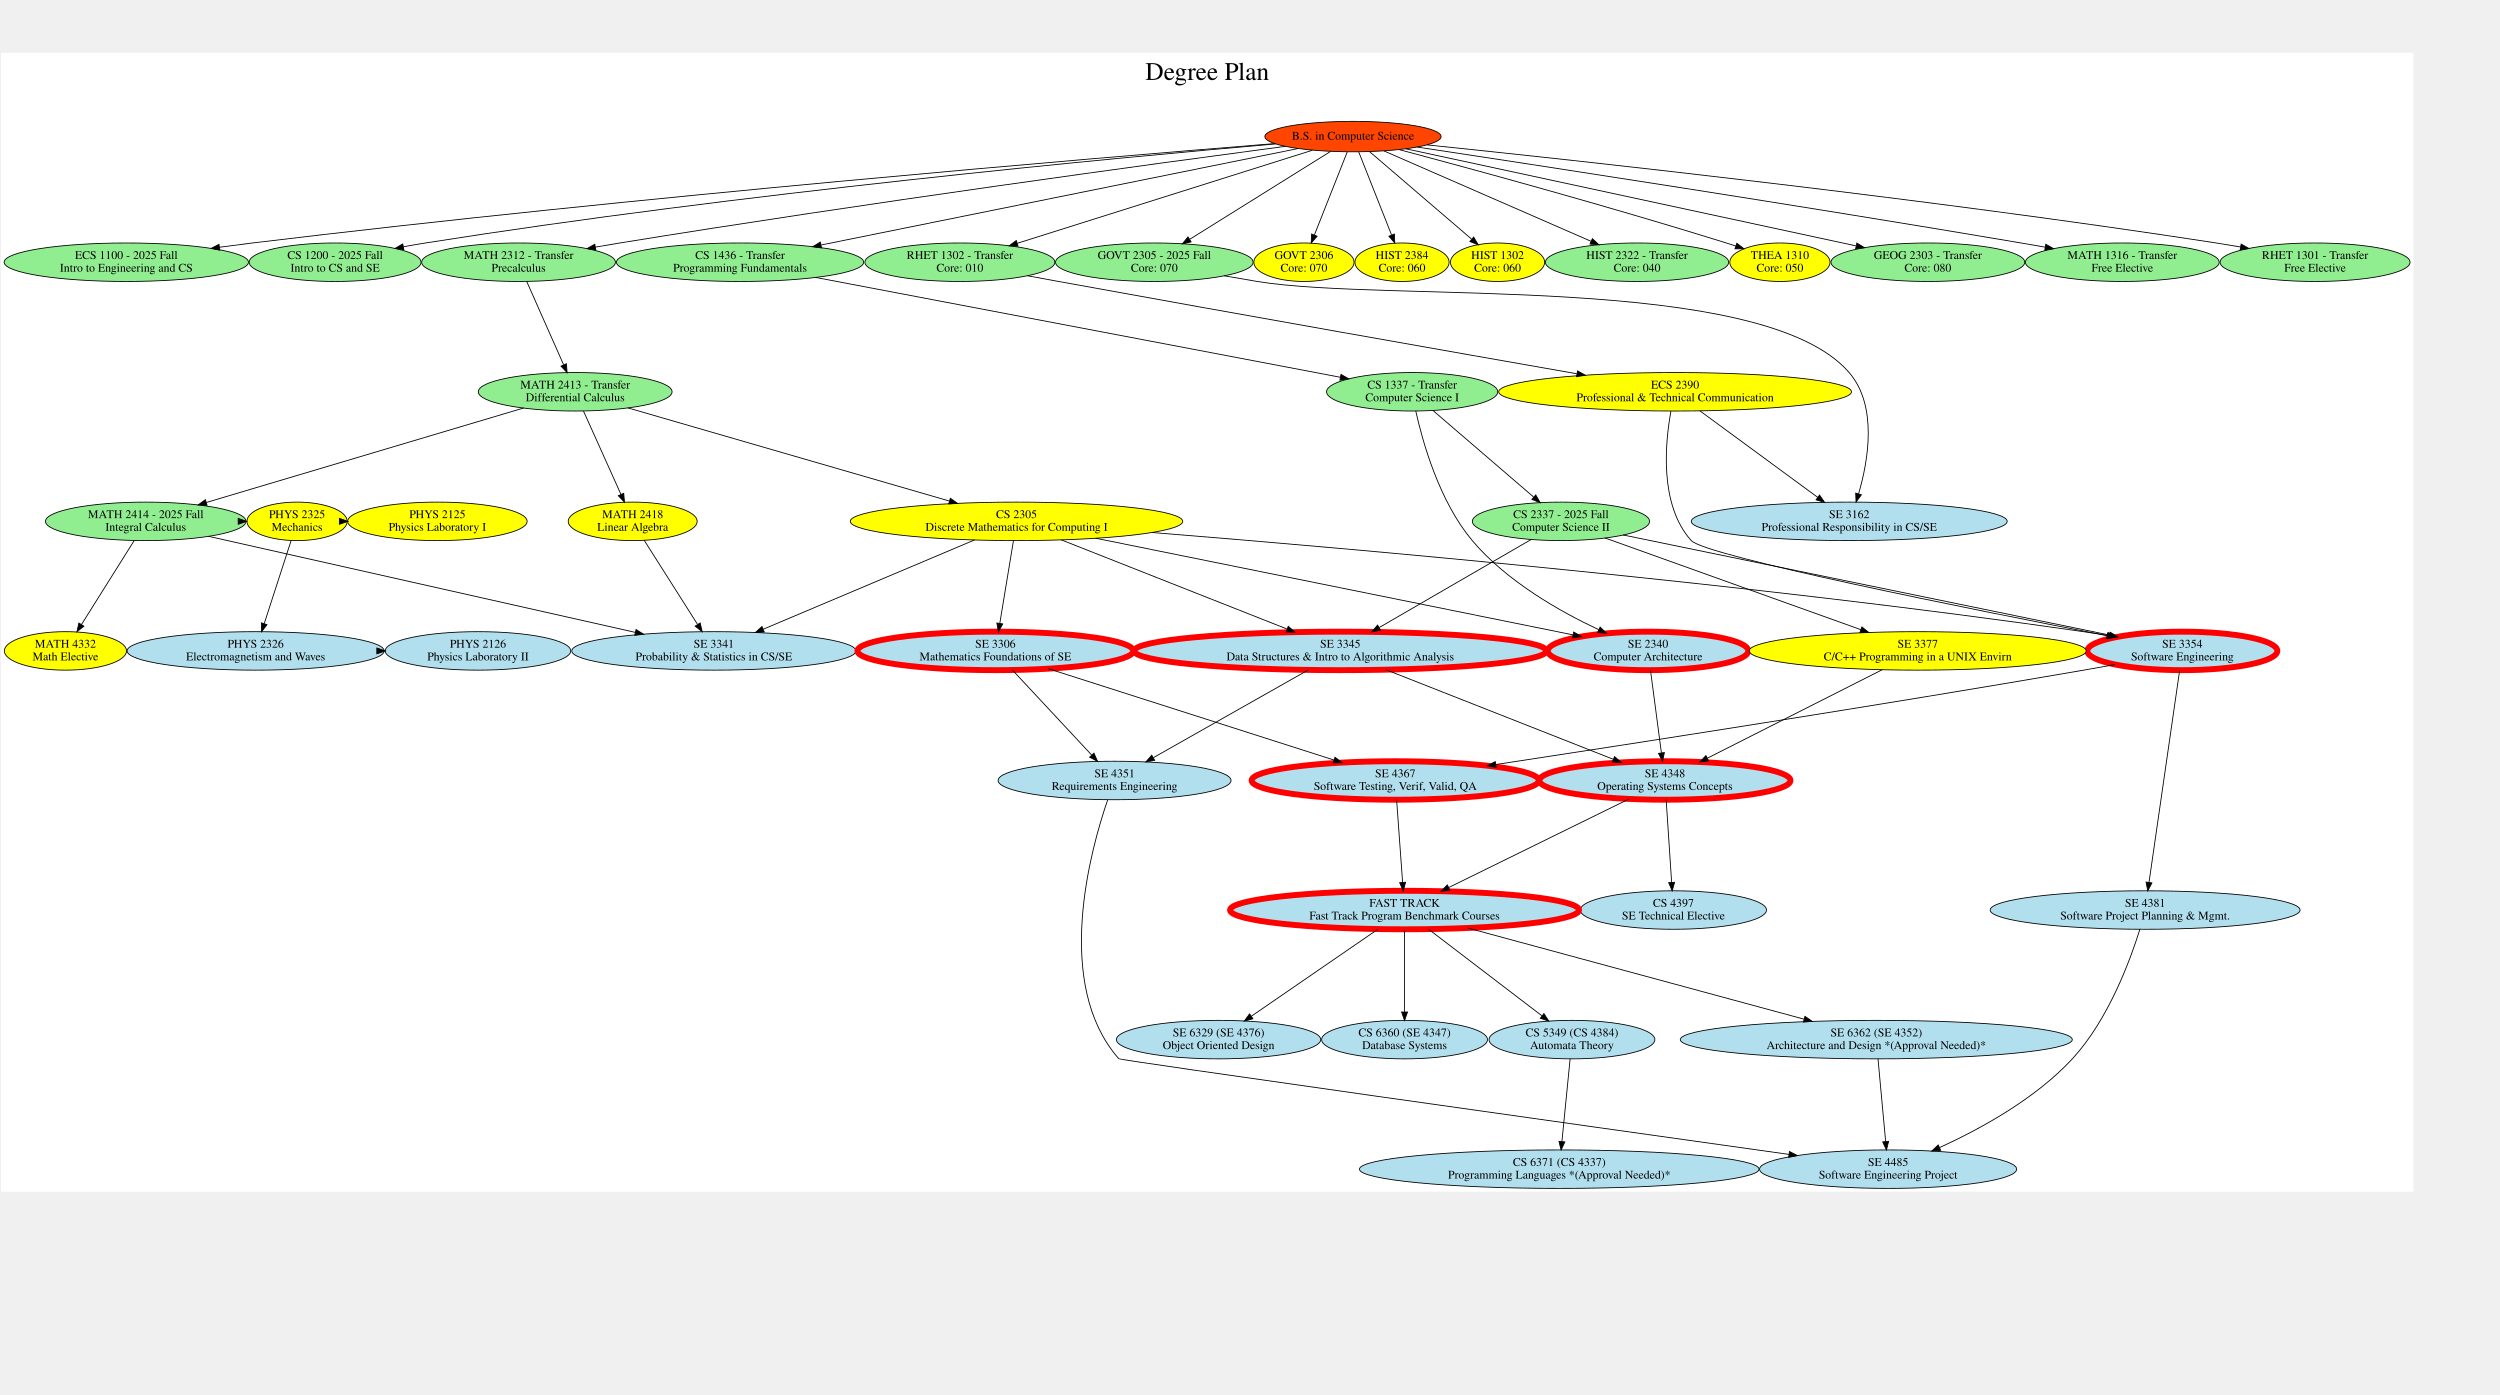
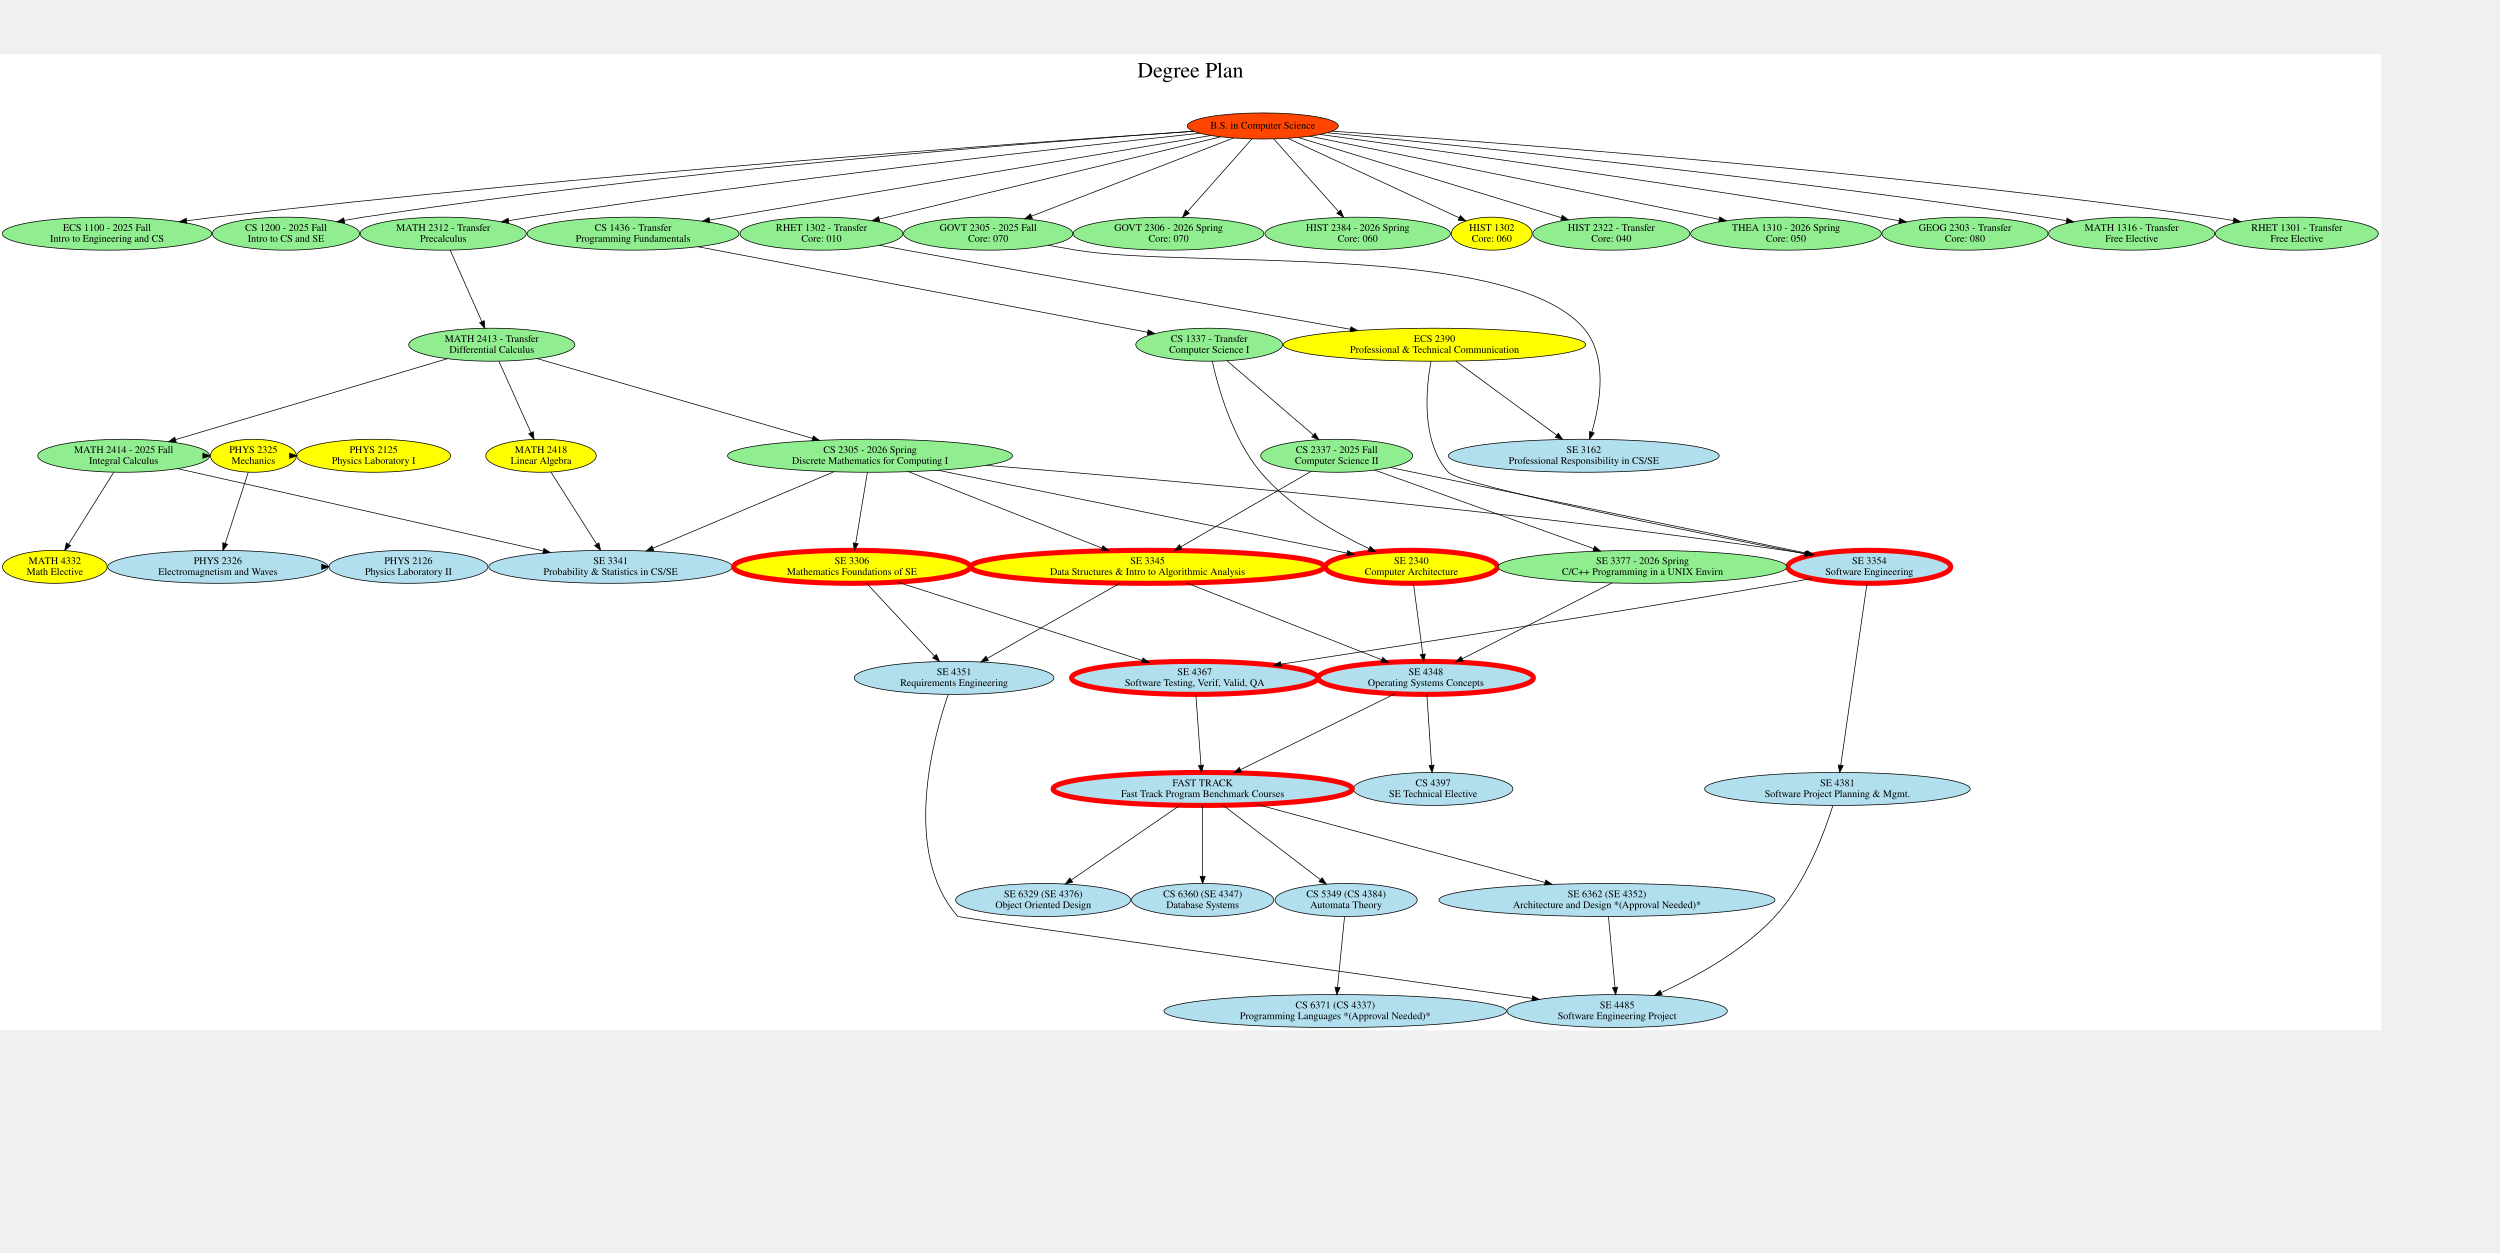
- <svg xmlns="http://www.w3.org/2000/svg" width="864pt" height="482pt" viewBox="36.00 54.00 828.00 427.85">
-   <g id="graph0" class="graph" transform="scale(0.28 0.28) rotate(0) translate(133.71 1537.61)">
-     <polygon fill="white" stroke="transparent" points="-4,4 -4,-1343.04 2849.68,-1343.04 2849.68,4 -4,4" />
-     <text text-anchor="middle" x="1422.84" y="-1311.04" font-family="Times,serif" font-size="30.00">Degree Plan</text>
+ <svg xmlns="http://www.w3.org/2000/svg" width="864pt" height="433pt" viewBox="36.00 54.00 828.00 378.60">
+   <g id="graph0" class="graph" transform="scale(0.24 0.24) rotate(0) translate(153.39 1567.13)">
+     <polygon fill="white" stroke="transparent" points="-4,4 -4,-1343.04 3282.68,-1343.04 3282.68,4 -4,4" />
+     <text text-anchor="middle" x="1639.34" y="-1311.04" font-family="Times,serif" font-size="30.00">Degree Plan</text>
    <g id="node1" class="node">
      <ellipse fill="lightgreen" stroke="black" cx="144.25" cy="-1095.41" rx="144.5" ry="22.76" />
      <text text-anchor="middle" x="144.25" y="-1099.21" font-family="Times,serif" font-size="14.00">ECS 1100 - 2025 Fall</text>
      <text text-anchor="middle" x="144.25" y="-1084.21" font-family="Times,serif" font-size="14.00">Intro to Engineering and CS</text>
    </g>
    <g id="node2" class="node">
      <ellipse fill="lightgreen" stroke="black" cx="391.25" cy="-1095.41" rx="101.65" ry="22.76" />
      <text text-anchor="middle" x="391.25" y="-1099.21" font-family="Times,serif" font-size="14.00">CS 1200 - 2025 Fall</text>
      <text text-anchor="middle" x="391.25" y="-1084.21" font-family="Times,serif" font-size="14.00">Intro to CS and SE</text>
    </g>
    <g id="node3" class="node">
      <ellipse fill="lightgreen" stroke="black" cx="675.25" cy="-942.16" rx="114.6" ry="22.76" />
      <text text-anchor="middle" x="675.25" y="-945.96" font-family="Times,serif" font-size="14.00">MATH 2413 - Transfer</text>
      <text text-anchor="middle" x="675.25" y="-930.96" font-family="Times,serif" font-size="14.00">Differential Calculus</text>
    </g>
    <g id="node6" class="node">
      <ellipse fill="lightgreen" stroke="black" cx="167.25" cy="-788.9" rx="118.59" ry="22.76" />
      <text text-anchor="middle" x="167.25" y="-792.7" font-family="Times,serif" font-size="14.00">MATH 2414 - 2025 Fall</text>
      <text text-anchor="middle" x="167.25" y="-777.7" font-family="Times,serif" font-size="14.00">Integral Calculus</text>
    </g>
    <g id="edge2" class="edge">
      <path fill="none" stroke="black" d="M614.23,-922.99C519.96,-894.92 339.33,-841.14 238.96,-811.25" />
      <polygon fill="black" stroke="black" points="239.79,-807.85 229.21,-808.35 237.8,-814.56 239.79,-807.85" />
    </g>
    <g id="node10" class="node">
-       <ellipse fill="yellow" stroke="black" cx="1197.25" cy="-788.9" rx="196.65" ry="22.76" />
-       <text text-anchor="middle" x="1197.25" y="-792.7" font-family="Times,serif" font-size="14.00">CS 2305</text>
+       <ellipse fill="lightgreen" stroke="black" cx="1197.25" cy="-788.9" rx="196.65" ry="22.76" />
+       <text text-anchor="middle" x="1197.25" y="-792.7" font-family="Times,serif" font-size="14.00">CS 2305 - 2026 Spring</text>
      <text text-anchor="middle" x="1197.25" y="-777.7" font-family="Times,serif" font-size="14.00">Discrete Mathematics for Computing I</text>
    </g>
    <g id="edge6" class="edge">
      <path fill="none" stroke="black" d="M737.44,-923.14C832.37,-895.63 1013.39,-843.18 1117.75,-812.94" />
      <polygon fill="black" stroke="black" points="1118.97,-816.23 1127.6,-810.08 1117.02,-809.5 1118.97,-816.23" />
    </g>
    <g id="node16" class="node">
      <ellipse fill="yellow" stroke="black" cx="743.25" cy="-788.9" rx="76.24" ry="22.76" />
      <text text-anchor="middle" x="743.25" y="-792.7" font-family="Times,serif" font-size="14.00">MATH 2418</text>
      <text text-anchor="middle" x="743.25" y="-777.7" font-family="Times,serif" font-size="14.00">Linear Algebra</text>
    </g>
    <g id="edge13" class="edge">
      <path fill="none" stroke="black" d="M684.99,-919.49C696.61,-893.65 716.1,-850.29 729.31,-820.91" />
      <polygon fill="black" stroke="black" points="732.62,-822.09 733.53,-811.53 726.23,-819.22 732.62,-822.09" />
    </g>
    <g id="node4" class="node">
      <ellipse fill="lightgreen" stroke="black" cx="608.25" cy="-1095.41" rx="114.6" ry="22.76" />
      <text text-anchor="middle" x="608.25" y="-1099.21" font-family="Times,serif" font-size="14.00">MATH 2312 - Transfer</text>
      <text text-anchor="middle" x="608.25" y="-1084.21" font-family="Times,serif" font-size="14.00">Precalculus</text>
    </g>
    <g id="edge1" class="edge">
      <path fill="none" stroke="black" d="M617.85,-1072.74C629.29,-1046.91 648.5,-1003.55 661.51,-974.17" />
      <polygon fill="black" stroke="black" points="664.82,-975.35 665.67,-964.79 658.42,-972.51 664.82,-975.35" />
    </g>
    <g id="node5" class="node">
      <ellipse fill="lightgreen" stroke="black" cx="870.25" cy="-1095.41" rx="146.24" ry="22.76" />
      <text text-anchor="middle" x="870.25" y="-1099.21" font-family="Times,serif" font-size="14.00">CS 1436 - Transfer</text>
      <text text-anchor="middle" x="870.25" y="-1084.21" font-family="Times,serif" font-size="14.00">Programming Fundamentals</text>
    </g>
    <g id="node7" class="node">
      <ellipse fill="lightgreen" stroke="black" cx="1665.25" cy="-942.16" rx="101.23" ry="22.76" />
      <text text-anchor="middle" x="1665.25" y="-945.96" font-family="Times,serif" font-size="14.00">CS 1337 - Transfer</text>
      <text text-anchor="middle" x="1665.25" y="-930.96" font-family="Times,serif" font-size="14.00">Computer Science I</text>
    </g>
    <g id="edge3" class="edge">
      <path fill="none" stroke="black" d="M959.52,-1077.43C1113.86,-1048.06 1428.58,-988.18 1580.05,-959.37" />
      <polygon fill="black" stroke="black" points="1581.06,-962.74 1590.23,-957.43 1579.76,-955.86 1581.06,-962.74" />
    </g>
    <g id="node8" class="node">
      <ellipse fill="yellow" stroke="black" cx="346.25" cy="-788.9" rx="59.29" ry="22.76" />
      <text text-anchor="middle" x="346.25" y="-792.7" font-family="Times,serif" font-size="14.00">PHYS 2325</text>
      <text text-anchor="middle" x="346.25" y="-777.7" font-family="Times,serif" font-size="14.00">Mechanics</text>
    </g>
    <g id="edge4" class="edge">
      <path fill="none" stroke="black" stroke-dasharray="5,2" d="M286.12,-788.9C286.2,-788.9 286.27,-788.9 286.35,-788.9" />
      <polygon fill="black" stroke="black" points="276.59,-792.41 286.59,-788.9 276.59,-785.41 276.59,-792.41" />
    </g>
    <g id="node13" class="node">
      <ellipse fill="yellow" stroke="black" cx="72.25" cy="-635.65" rx="72.25" ry="22.76" />
      <text text-anchor="middle" x="72.25" y="-639.45" font-family="Times,serif" font-size="14.00">MATH 4332</text>
      <text text-anchor="middle" x="72.25" y="-624.45" font-family="Times,serif" font-size="14.00">Math Elective</text>
    </g>
    <g id="edge10" class="edge">
      <path fill="none" stroke="black" d="M153.64,-766.23C137.27,-740.17 109.71,-696.28 91.25,-666.9" />
      <polygon fill="black" stroke="black" points="94.12,-664.88 85.84,-658.28 88.19,-668.61 94.12,-664.88" />
    </g>
    <g id="node18" class="node">
      <ellipse fill="#b2dfee" stroke="black" cx="839.25" cy="-635.65" rx="168.08" ry="22.76" />
      <text text-anchor="middle" x="839.25" y="-639.45" font-family="Times,serif" font-size="14.00">SE 3341</text>
      <text text-anchor="middle" x="839.25" y="-624.45" font-family="Times,serif" font-size="14.00">Probability &amp; Statistics in CS/SE</text>
    </g>
    <g id="edge15" class="edge">
      <path fill="none" stroke="black" d="M241.41,-771.21C364.71,-743.46 611.59,-687.89 746.31,-657.57" />
      <polygon fill="black" stroke="black" points="747.23,-660.95 756.21,-655.34 745.69,-654.12 747.23,-660.95" />
    </g>
    <g id="node11" class="node">
      <ellipse fill="lightgreen" stroke="black" cx="1841.25" cy="-788.9" rx="104.8" ry="22.76" />
      <text text-anchor="middle" x="1841.25" y="-792.7" font-family="Times,serif" font-size="14.00">CS 2337 - 2025 Fall</text>
      <text text-anchor="middle" x="1841.25" y="-777.7" font-family="Times,serif" font-size="14.00">Computer Science II</text>
    </g>
    <g id="edge7" class="edge">
      <path fill="none" stroke="black" d="M1689.72,-920.13C1720.76,-893.45 1774.39,-847.36 1808.81,-817.78" />
      <polygon fill="black" stroke="black" points="1811.4,-820.17 1816.7,-811 1806.84,-814.86 1811.4,-820.17" />
    </g>
    <g id="node12" class="node">
-       <ellipse fill="#b2dfee" stroke="red" stroke-width="7" cx="1944.25" cy="-635.65" rx="118.59" ry="22.76" />
+       <ellipse fill="yellow" stroke="red" stroke-width="7" cx="1944.25" cy="-635.65" rx="118.59" ry="22.76" />
      <text text-anchor="middle" x="1944.25" y="-639.45" font-family="Times,serif" font-size="14.00">SE 2340</text>
      <text text-anchor="middle" x="1944.25" y="-624.45" font-family="Times,serif" font-size="14.00">Computer Architecture</text>
    </g>
    <g id="edge8" class="edge">
      <path fill="none" stroke="black" d="M1669.47,-919.54C1677.31,-884.1 1697.01,-812.91 1736.25,-766.27 1776.75,-718.15 1839.83,-682.38 1885.9,-660.75" />
      <polygon fill="black" stroke="black" points="1887.56,-663.84 1895.17,-656.48 1884.63,-657.48 1887.56,-663.84" />
    </g>
    <g id="node9" class="node">
      <ellipse fill="yellow" stroke="black" cx="512.25" cy="-788.9" rx="106.13" ry="22.76" />
      <text text-anchor="middle" x="512.25" y="-792.7" font-family="Times,serif" font-size="14.00">PHYS 2125</text>
      <text text-anchor="middle" x="512.25" y="-777.7" font-family="Times,serif" font-size="14.00">Physics Laboratory I</text>
    </g>
    <g id="edge5" class="edge">
      <path fill="none" stroke="black" stroke-dasharray="5,2" d="M405.91,-788.9C405.98,-788.9 406.04,-788.9 406.11,-788.9" />
      <polygon fill="black" stroke="black" points="396.32,-792.41 406.32,-788.9 396.32,-785.41 396.32,-792.41" />
    </g>
    <g id="node14" class="node">
      <ellipse fill="#b2dfee" stroke="black" cx="297.25" cy="-635.65" rx="152.06" ry="22.76" />
      <text text-anchor="middle" x="297.25" y="-639.45" font-family="Times,serif" font-size="14.00">PHYS 2326</text>
      <text text-anchor="middle" x="297.25" y="-624.45" font-family="Times,serif" font-size="14.00">Electromagnetism and Waves</text>
    </g>
    <g id="edge11" class="edge">
      <path fill="none" stroke="black" d="M339.23,-766.23C330.9,-740.51 316.94,-697.41 307.42,-668.04" />
      <polygon fill="black" stroke="black" points="310.67,-666.71 304.26,-658.28 304.01,-668.87 310.67,-666.71" />
    </g>
    <g id="edge9" class="edge">
      <path fill="none" stroke="black" d="M1290.72,-768.97C1435.81,-739.6 1713.27,-683.42 1855.45,-654.63" />
      <polygon fill="black" stroke="black" points="1856.34,-658.02 1865.45,-652.6 1854.95,-651.16 1856.34,-658.02" />
    </g>
    <g id="node17" class="node">
-       <ellipse fill="#b2dfee" stroke="red" stroke-width="7" cx="1172.25" cy="-635.65" rx="163.18" ry="22.76" />
+       <ellipse fill="yellow" stroke="red" stroke-width="7" cx="1172.25" cy="-635.65" rx="163.18" ry="22.76" />
      <text text-anchor="middle" x="1172.25" y="-639.45" font-family="Times,serif" font-size="14.00">SE 3306</text>
      <text text-anchor="middle" x="1172.25" y="-624.45" font-family="Times,serif" font-size="14.00">Mathematics Foundations of SE</text>
    </g>
    <g id="edge14" class="edge">
      <path fill="none" stroke="black" d="M1193.67,-766.23C1189.44,-740.62 1182.36,-697.79 1177.5,-668.43" />
      <polygon fill="black" stroke="black" points="1180.91,-667.57 1175.83,-658.28 1174,-668.71 1180.91,-667.57" />
    </g>
    <g id="edge16" class="edge">
      <path fill="none" stroke="black" d="M1147.47,-766.87C1082.06,-739.23 967.34,-690.76 897.82,-661.39" />
      <polygon fill="black" stroke="black" points="898.89,-658.05 888.32,-657.38 896.17,-664.49 898.89,-658.05" />
    </g>
    <g id="node19" class="node">
-       <ellipse fill="#b2dfee" stroke="red" stroke-width="7" cx="1580.25" cy="-635.65" rx="243.9" ry="22.76" />
+       <ellipse fill="yellow" stroke="red" stroke-width="7" cx="1580.25" cy="-635.65" rx="243.9" ry="22.76" />
      <text text-anchor="middle" x="1580.25" y="-639.45" font-family="Times,serif" font-size="14.00">SE 3345</text>
      <text text-anchor="middle" x="1580.25" y="-624.45" font-family="Times,serif" font-size="14.00">Data Structures &amp; Intro to Algorithmic Analysis</text>
    </g>
    <g id="edge18" class="edge">
      <path fill="none" stroke="black" d="M1250.1,-767.03C1319.82,-739.5 1442.38,-691.09 1516.96,-661.64" />
      <polygon fill="black" stroke="black" points="1518.69,-664.72 1526.71,-657.79 1516.12,-658.21 1518.69,-664.72" />
    </g>
    <g id="node23" class="node">
      <ellipse fill="#b2dfee" stroke="red" stroke-width="7" cx="2576.25" cy="-635.65" rx="112.36" ry="22.76" />
      <text text-anchor="middle" x="2576.25" y="-639.45" font-family="Times,serif" font-size="14.00">SE 3354</text>
      <text text-anchor="middle" x="2576.25" y="-624.45" font-family="Times,serif" font-size="14.00">Software Engineering</text>
    </g>
    <g id="edge22" class="edge">
      <path fill="none" stroke="black" d="M1357.27,-775.71C1597.51,-756.46 2065.37,-715.25 2460.25,-658.27 2469.43,-656.95 2478.99,-655.42 2488.51,-653.79" />
      <polygon fill="black" stroke="black" points="2489.15,-657.23 2498.4,-652.07 2487.95,-650.34 2489.15,-657.23" />
    </g>
    <g id="edge19" class="edge">
      <path fill="none" stroke="black" d="M1806.05,-767.5C1759.58,-740.57 1677.67,-693.1 1626.32,-663.35" />
      <polygon fill="black" stroke="black" points="1627.82,-660.17 1617.42,-658.18 1624.31,-666.23 1627.82,-660.17" />
    </g>
    <g id="node20" class="node">
-       <ellipse fill="yellow" stroke="black" cx="2263.25" cy="-635.65" rx="199.31" ry="22.76" />
-       <text text-anchor="middle" x="2263.25" y="-639.45" font-family="Times,serif" font-size="14.00">SE 3377</text>
+       <ellipse fill="lightgreen" stroke="black" cx="2263.25" cy="-635.65" rx="199.31" ry="22.76" />
+       <text text-anchor="middle" x="2263.25" y="-639.45" font-family="Times,serif" font-size="14.00">SE 3377 - 2026 Spring</text>
      <text text-anchor="middle" x="2263.25" y="-624.45" font-family="Times,serif" font-size="14.00">C/C++ Programming in a UNIX Envirn</text>
    </g>
    <g id="edge20" class="edge">
      <path fill="none" stroke="black" d="M1893.42,-769.2C1969.75,-741.84 2111.92,-690.89 2196.01,-660.75" />
      <polygon fill="black" stroke="black" points="2197.23,-664.03 2205.46,-657.36 2194.87,-657.44 2197.23,-664.03" />
    </g>
    <g id="edge23" class="edge">
      <path fill="none" stroke="black" d="M1914.75,-772.78C2051.49,-744.64 2344.29,-684.38 2490.09,-654.38" />
      <polygon fill="black" stroke="black" points="2490.81,-657.8 2499.9,-652.36 2489.4,-650.95 2490.81,-657.8" />
    </g>
    <g id="node24" class="node">
      <ellipse fill="#b2dfee" stroke="red" stroke-width="7" cx="1964.25" cy="-482.39" rx="148.48" ry="22.76" />
      <text text-anchor="middle" x="1964.25" y="-486.19" font-family="Times,serif" font-size="14.00">SE 4348</text>
      <text text-anchor="middle" x="1964.25" y="-471.19" font-family="Times,serif" font-size="14.00">Operating Systems Concepts</text>
    </g>
    <g id="edge25" class="edge">
      <path fill="none" stroke="black" d="M1947.12,-612.98C1950.5,-587.37 1956.16,-544.54 1960.05,-515.17" />
      <polygon fill="black" stroke="black" points="1963.55,-515.4 1961.39,-505.02 1956.61,-514.48 1963.55,-515.4" />
    </g>
    <g id="node15" class="node">
      <ellipse fill="#b2dfee" stroke="black" cx="560.25" cy="-635.65" rx="109.7" ry="22.76" />
      <text text-anchor="middle" x="560.25" y="-639.45" font-family="Times,serif" font-size="14.00">PHYS 2126</text>
      <text text-anchor="middle" x="560.25" y="-624.45" font-family="Times,serif" font-size="14.00">Physics Laboratory II</text>
    </g>
    <g id="edge12" class="edge">
      <path fill="none" stroke="black" stroke-dasharray="5,2" d="M449.3,-635.65C449.41,-635.65 449.51,-635.65 449.62,-635.65" />
      <polygon fill="black" stroke="black" points="440.6,-639.15 450.6,-635.65 440.6,-632.15 440.6,-639.15" />
    </g>
    <g id="edge17" class="edge">
      <path fill="none" stroke="black" d="M756.8,-766.55C773.29,-740.57 801.24,-696.54 819.96,-667.03" />
      <polygon fill="black" stroke="black" points="823.05,-668.7 825.46,-658.38 817.14,-664.95 823.05,-668.7" />
    </g>
    <g id="node28" class="node">
      <ellipse fill="#b2dfee" stroke="black" cx="1313.25" cy="-482.39" rx="137.77" ry="22.76" />
      <text text-anchor="middle" x="1313.25" y="-486.19" font-family="Times,serif" font-size="14.00">SE 4351</text>
      <text text-anchor="middle" x="1313.25" y="-471.19" font-family="Times,serif" font-size="14.00">Requirements Engineering</text>
    </g>
    <g id="edge31" class="edge">
      <path fill="none" stroke="black" d="M1192.45,-612.98C1217.06,-586.58 1258.72,-541.89 1286.11,-512.51" />
      <polygon fill="black" stroke="black" points="1288.83,-514.72 1293.09,-505.02 1283.71,-509.95 1288.83,-514.72" />
    </g>
    <g id="node29" class="node">
      <ellipse fill="#b2dfee" stroke="red" stroke-width="7" cx="1645.25" cy="-482.39" rx="169.91" ry="22.76" />
      <text text-anchor="middle" x="1645.25" y="-486.19" font-family="Times,serif" font-size="14.00">SE 4367</text>
      <text text-anchor="middle" x="1645.25" y="-471.19" font-family="Times,serif" font-size="14.00">Software Testing, Verif, Valid, QA</text>
    </g>
    <g id="edge33" class="edge">
      <path fill="none" stroke="black" d="M1234.57,-614.72C1321.92,-586.79 1480.38,-536.11 1572.85,-506.54" />
      <polygon fill="black" stroke="black" points="1573.95,-509.87 1582.41,-503.49 1571.82,-503.2 1573.95,-509.87" />
    </g>
    <g id="edge26" class="edge">
      <path fill="none" stroke="black" d="M1634.05,-613.46C1704.77,-585.6 1828.7,-536.78 1902.96,-507.53" />
      <polygon fill="black" stroke="black" points="1904.64,-510.64 1912.66,-503.71 1902.07,-504.12 1904.64,-510.64" />
    </g>
    <g id="edge32" class="edge">
      <path fill="none" stroke="black" d="M1542.28,-613.14C1494.06,-585.82 1410.94,-538.73 1359.2,-509.42" />
      <polygon fill="black" stroke="black" points="1360.66,-506.23 1350.23,-504.34 1357.21,-512.32 1360.66,-506.23" />
    </g>
    <g id="edge27" class="edge">
      <path fill="none" stroke="black" d="M2221.36,-613.46C2167.05,-585.98 2072.43,-538.12 2014.37,-508.75" />
      <polygon fill="black" stroke="black" points="2015.88,-505.59 2005.38,-504.2 2012.72,-511.83 2015.88,-505.59" />
    </g>
    <g id="node21" class="node">
      <ellipse fill="yellow" stroke="black" cx="1976.25" cy="-942.16" rx="208.69" ry="22.76" />
      <text text-anchor="middle" x="1976.25" y="-945.96" font-family="Times,serif" font-size="14.00">ECS 2390</text>
      <text text-anchor="middle" x="1976.25" y="-930.96" font-family="Times,serif" font-size="14.00">Professional &amp; Technical Communication</text>
    </g>
    <g id="edge24" class="edge">
      <path fill="none" stroke="black" d="M1971.4,-919.46C1964.63,-882.93 1957.07,-808.95 1995.25,-766.27 2011.73,-747.85 2328.01,-684.58 2486.83,-653.77" />
      <polygon fill="black" stroke="black" points="2487.91,-657.13 2497.06,-651.79 2486.58,-650.26 2487.91,-657.13" />
    </g>
    <g id="node25" class="node">
      <ellipse fill="#b2dfee" stroke="black" cx="2182.25" cy="-788.9" rx="186.85" ry="22.76" />
      <text text-anchor="middle" x="2182.25" y="-792.7" font-family="Times,serif" font-size="14.00">SE 3162</text>
      <text text-anchor="middle" x="2182.25" y="-777.7" font-family="Times,serif" font-size="14.00">Professional Responsibility in CS/SE</text>
    </g>
    <g id="edge28" class="edge">
      <path fill="none" stroke="black" d="M2005.76,-919.49C2042.43,-892.56 2105.01,-846.61 2144.96,-817.28" />
      <polygon fill="black" stroke="black" points="2147.13,-820.03 2153.12,-811.29 2142.99,-814.39 2147.13,-820.03" />
    </g>
    <g id="node22" class="node">
      <ellipse fill="lightgreen" stroke="black" cx="1130.25" cy="-1095.41" rx="112.36" ry="22.76" />
      <text text-anchor="middle" x="1130.25" y="-1099.21" font-family="Times,serif" font-size="14.00">RHET 1302 - Transfer</text>
      <text text-anchor="middle" x="1130.25" y="-1084.21" font-family="Times,serif" font-size="14.00">Core: 010</text>
    </g>
    <g id="edge21" class="edge">
      <path fill="none" stroke="black" d="M1210.11,-1079.43C1222.21,-1077.19 1234.56,-1074.91 1246.25,-1072.78 1462.83,-1033.37 1715.83,-988.76 1859.93,-963.49" />
      <polygon fill="black" stroke="black" points="1860.87,-966.88 1870.11,-961.71 1859.66,-959.99 1860.87,-966.88" />
    </g>
    <g id="node27" class="node">
      <ellipse fill="#b2dfee" stroke="black" cx="2532.25" cy="-329.14" rx="183.28" ry="22.76" />
      <text text-anchor="middle" x="2532.25" y="-332.94" font-family="Times,serif" font-size="14.00">SE 4381</text>
      <text text-anchor="middle" x="2532.25" y="-317.94" font-family="Times,serif" font-size="14.00">Software Project Planning &amp; Mgmt.</text>
    </g>
    <g id="edge30" class="edge">
      <path fill="none" stroke="black" d="M2573.09,-612.75C2565.41,-559.64 2545.78,-423.8 2536.83,-361.82" />
      <polygon fill="black" stroke="black" points="2540.28,-361.23 2535.39,-351.84 2533.35,-362.24 2540.28,-361.23" />
    </g>
    <g id="edge34" class="edge">
      <path fill="none" stroke="black" d="M2496.74,-619.53C2484.53,-617.3 2472.06,-615.06 2460.25,-613.02 2213.31,-570.37 1923.35,-525.49 1764.44,-501.33" />
      <polygon fill="black" stroke="black" points="1764.57,-497.81 1754.16,-499.77 1763.52,-504.73 1764.57,-497.81" />
    </g>
    <g id="node32" class="node">
      <ellipse fill="#b2dfee" stroke="black" cx="1974.25" cy="-329.14" rx="110.12" ry="22.76" />
      <text text-anchor="middle" x="1974.25" y="-332.94" font-family="Times,serif" font-size="14.00">CS 4397</text>
      <text text-anchor="middle" x="1974.25" y="-317.94" font-family="Times,serif" font-size="14.00">SE Technical Elective</text>
    </g>
    <g id="edge38" class="edge">
      <path fill="none" stroke="black" d="M1965.68,-459.72C1967.38,-434.11 1970.21,-391.28 1972.15,-361.92" />
      <polygon fill="black" stroke="black" points="1975.65,-361.98 1972.82,-351.77 1968.67,-361.52 1975.65,-361.98" />
    </g>
    <g id="node41" class="node">
      <ellipse fill="#b2dfee" stroke="red" stroke-width="7" cx="1656.25" cy="-329.14" rx="206.45" ry="22.76" />
      <text text-anchor="middle" x="1656.25" y="-332.94" font-family="Times,serif" font-size="14.00">FAST TRACK</text>
      <text text-anchor="middle" x="1656.25" y="-317.94" font-family="Times,serif" font-size="14.00">Fast Track Program Benchmark Courses</text>
    </g>
    <g id="edge39" class="edge">
      <path fill="none" stroke="black" d="M1922.07,-460.68C1866.55,-433.41 1768.97,-385.49 1708.74,-355.91" />
      <polygon fill="black" stroke="black" points="1709.93,-352.6 1699.41,-351.33 1706.84,-358.88 1709.93,-352.6" />
    </g>
    <g id="node26" class="node">
      <ellipse fill="lightgreen" stroke="black" cx="1360.25" cy="-1095.41" rx="116.85" ry="22.76" />
      <text text-anchor="middle" x="1360.25" y="-1099.21" font-family="Times,serif" font-size="14.00">GOVT 2305 - 2025 Fall</text>
      <text text-anchor="middle" x="1360.25" y="-1084.21" font-family="Times,serif" font-size="14.00">Core: 070</text>
    </g>
    <g id="edge29" class="edge">
      <path fill="none" stroke="black" d="M1442.87,-1079.37C1455.71,-1077.11 1468.83,-1074.85 1481.25,-1072.78 1636.73,-1046.92 2079.63,-1084.42 2182.25,-964.78 2216.18,-925.22 2204.61,-860.08 2193.3,-821.46" />
      <polygon fill="black" stroke="black" points="2196.6,-820.3 2190.31,-811.77 2189.91,-822.36 2196.6,-820.3" />
    </g>
    <g id="node30" class="node">
      <ellipse fill="#b2dfee" stroke="black" cx="2228.25" cy="-22.63" rx="152.06" ry="22.76" />
      <text text-anchor="middle" x="2228.25" y="-26.43" font-family="Times,serif" font-size="14.00">SE 4485</text>
      <text text-anchor="middle" x="2228.25" y="-11.43" font-family="Times,serif" font-size="14.00">Software Engineering Project</text>
    </g>
    <g id="edge35" class="edge">
      <path fill="none" stroke="black" d="M2526.05,-306.43C2515,-270.86 2488.95,-199.49 2446.25,-153.25 2402.28,-105.64 2336.8,-69.93 2289.09,-48.17" />
      <polygon fill="black" stroke="black" points="2290.35,-44.9 2279.8,-44.01 2287.49,-51.29 2290.35,-44.9" />
    </g>
    <g id="edge36" class="edge">
      <path fill="none" stroke="black" d="M1305.16,-459.65C1285.13,-401.67 1240.28,-241.74 1318.25,-153.25 1319.88,-151.4 1865.42,-74.58 2110.93,-40.09" />
      <polygon fill="black" stroke="black" points="2111.55,-43.54 2120.97,-38.68 2110.58,-36.61 2111.55,-43.54" />
    </g>
    <g id="edge40" class="edge">
      <path fill="none" stroke="black" d="M1646.83,-459.72C1648.69,-434.11 1651.8,-391.28 1653.94,-361.92" />
      <polygon fill="black" stroke="black" points="1657.44,-362 1654.68,-351.77 1650.46,-361.49 1657.44,-362" />
    </g>
    <g id="node31" class="node">
      <ellipse fill="#b2dfee" stroke="black" cx="2214.25" cy="-175.88" rx="231.86" ry="22.76" />
      <text text-anchor="middle" x="2214.25" y="-179.68" font-family="Times,serif" font-size="14.00">SE 6362 (SE 4352)</text>
      <text text-anchor="middle" x="2214.25" y="-164.68" font-family="Times,serif" font-size="14.00">Architecture and Design *(Approval Needed)*</text>
    </g>
    <g id="edge37" class="edge">
      <path fill="none" stroke="black" d="M2216.26,-153.21C2218.63,-127.6 2222.59,-84.77 2225.31,-55.41" />
      <polygon fill="black" stroke="black" points="2228.81,-55.54 2226.25,-45.26 2221.84,-54.89 2228.81,-55.54" />
    </g>
    <g id="node33" class="node">
-       <ellipse fill="yellow" stroke="black" cx="1537.25" cy="-1095.41" rx="59.29" ry="22.76" />
-       <text text-anchor="middle" x="1537.25" y="-1099.21" font-family="Times,serif" font-size="14.00">GOVT 2306</text>
-       <text text-anchor="middle" x="1537.25" y="-1084.21" font-family="Times,serif" font-size="14.00">Core: 070</text>
+       <ellipse fill="lightgreen" stroke="black" cx="1609.25" cy="-1095.41" rx="131.54" ry="22.76" />
+       <text text-anchor="middle" x="1609.25" y="-1099.21" font-family="Times,serif" font-size="14.00">GOVT 2306 - 2026 Spring</text>
+       <text text-anchor="middle" x="1609.25" y="-1084.21" font-family="Times,serif" font-size="14.00">Core: 070</text>
    </g>
    <g id="node34" class="node">
-       <ellipse fill="yellow" stroke="black" cx="1653.25" cy="-1095.41" rx="55.72" ry="22.76" />
-       <text text-anchor="middle" x="1653.25" y="-1099.21" font-family="Times,serif" font-size="14.00">HIST 2384</text>
-       <text text-anchor="middle" x="1653.25" y="-1084.21" font-family="Times,serif" font-size="14.00">Core: 060</text>
+       <ellipse fill="lightgreen" stroke="black" cx="1870.25" cy="-1095.41" rx="127.97" ry="22.76" />
+       <text text-anchor="middle" x="1870.25" y="-1099.21" font-family="Times,serif" font-size="14.00">HIST 2384 - 2026 Spring</text>
+       <text text-anchor="middle" x="1870.25" y="-1084.21" font-family="Times,serif" font-size="14.00">Core: 060</text>
    </g>
    <g id="node35" class="node">
-       <ellipse fill="yellow" stroke="black" cx="1766.25" cy="-1095.41" rx="55.72" ry="22.76" />
-       <text text-anchor="middle" x="1766.25" y="-1099.21" font-family="Times,serif" font-size="14.00">HIST 1302</text>
-       <text text-anchor="middle" x="1766.25" y="-1084.21" font-family="Times,serif" font-size="14.00">Core: 060</text>
+       <ellipse fill="yellow" stroke="black" cx="2055.25" cy="-1095.41" rx="55.72" ry="22.76" />
+       <text text-anchor="middle" x="2055.25" y="-1099.21" font-family="Times,serif" font-size="14.00">HIST 1302</text>
+       <text text-anchor="middle" x="2055.25" y="-1084.21" font-family="Times,serif" font-size="14.00">Core: 060</text>
    </g>
    <g id="node36" class="node">
-       <ellipse fill="lightgreen" stroke="black" cx="1931.25" cy="-1095.41" rx="108.38" ry="22.76" />
-       <text text-anchor="middle" x="1931.25" y="-1099.21" font-family="Times,serif" font-size="14.00">HIST 2322 - Transfer</text>
-       <text text-anchor="middle" x="1931.25" y="-1084.21" font-family="Times,serif" font-size="14.00">Core: 040</text>
+       <ellipse fill="lightgreen" stroke="black" cx="2220.25" cy="-1095.41" rx="108.38" ry="22.76" />
+       <text text-anchor="middle" x="2220.25" y="-1099.21" font-family="Times,serif" font-size="14.00">HIST 2322 - Transfer</text>
+       <text text-anchor="middle" x="2220.25" y="-1084.21" font-family="Times,serif" font-size="14.00">Core: 040</text>
    </g>
    <g id="node37" class="node">
-       <ellipse fill="yellow" stroke="black" cx="2100.25" cy="-1095.41" rx="59.29" ry="22.76" />
-       <text text-anchor="middle" x="2100.25" y="-1099.21" font-family="Times,serif" font-size="14.00">THEA 1310</text>
-       <text text-anchor="middle" x="2100.25" y="-1084.21" font-family="Times,serif" font-size="14.00">Core: 050</text>
+       <ellipse fill="lightgreen" stroke="black" cx="2461.25" cy="-1095.41" rx="131.54" ry="22.76" />
+       <text text-anchor="middle" x="2461.25" y="-1099.21" font-family="Times,serif" font-size="14.00">THEA 1310 - 2026 Spring</text>
+       <text text-anchor="middle" x="2461.25" y="-1084.21" font-family="Times,serif" font-size="14.00">Core: 050</text>
    </g>
    <g id="node38" class="node">
-       <ellipse fill="lightgreen" stroke="black" cx="2275.25" cy="-1095.41" rx="114.6" ry="22.76" />
-       <text text-anchor="middle" x="2275.25" y="-1099.21" font-family="Times,serif" font-size="14.00">GEOG 2303 - Transfer</text>
-       <text text-anchor="middle" x="2275.25" y="-1084.21" font-family="Times,serif" font-size="14.00">Core: 080</text>
+       <ellipse fill="lightgreen" stroke="black" cx="2708.25" cy="-1095.41" rx="114.6" ry="22.76" />
+       <text text-anchor="middle" x="2708.25" y="-1099.21" font-family="Times,serif" font-size="14.00">GEOG 2303 - Transfer</text>
+       <text text-anchor="middle" x="2708.25" y="-1084.21" font-family="Times,serif" font-size="14.00">Core: 080</text>
    </g>
    <g id="node39" class="node">
-       <ellipse fill="lightgreen" stroke="black" cx="2505.25" cy="-1095.41" rx="114.6" ry="22.76" />
-       <text text-anchor="middle" x="2505.25" y="-1099.21" font-family="Times,serif" font-size="14.00">MATH 1316 - Transfer</text>
-       <text text-anchor="middle" x="2505.25" y="-1084.21" font-family="Times,serif" font-size="14.00">Free Elective</text>
+       <ellipse fill="lightgreen" stroke="black" cx="2938.25" cy="-1095.41" rx="114.6" ry="22.76" />
+       <text text-anchor="middle" x="2938.25" y="-1099.21" font-family="Times,serif" font-size="14.00">MATH 1316 - Transfer</text>
+       <text text-anchor="middle" x="2938.25" y="-1084.21" font-family="Times,serif" font-size="14.00">Free Elective</text>
    </g>
    <g id="node40" class="node">
-       <ellipse fill="lightgreen" stroke="black" cx="2733.25" cy="-1095.41" rx="112.36" ry="22.76" />
-       <text text-anchor="middle" x="2733.25" y="-1099.21" font-family="Times,serif" font-size="14.00">RHET 1301 - Transfer</text>
-       <text text-anchor="middle" x="2733.25" y="-1084.21" font-family="Times,serif" font-size="14.00">Free Elective</text>
+       <ellipse fill="lightgreen" stroke="black" cx="3166.25" cy="-1095.41" rx="112.36" ry="22.76" />
+       <text text-anchor="middle" x="3166.25" y="-1099.21" font-family="Times,serif" font-size="14.00">RHET 1301 - Transfer</text>
+       <text text-anchor="middle" x="3166.25" y="-1084.21" font-family="Times,serif" font-size="14.00">Free Elective</text>
    </g>
    <g id="edge43" class="edge">
      <path fill="none" stroke="black" d="M1730.64,-307.97C1833.79,-280.01 2019.82,-229.58 2128.63,-200.09" />
      <polygon fill="black" stroke="black" points="2129.86,-203.39 2138.59,-197.39 2128.02,-196.63 2129.86,-203.39" />
    </g>
    <g id="node42" class="node">
      <ellipse fill="#b2dfee" stroke="black" cx="1436.25" cy="-175.88" rx="120.83" ry="22.76" />
      <text text-anchor="middle" x="1436.25" y="-179.68" font-family="Times,serif" font-size="14.00">SE 6329 (SE 4376)</text>
      <text text-anchor="middle" x="1436.25" y="-164.68" font-family="Times,serif" font-size="14.00">Object Oriented Design</text>
    </g>
    <g id="edge41" class="edge">
      <path fill="none" stroke="black" d="M1624.73,-306.47C1585.27,-279.34 1517.7,-232.88 1475.08,-203.58" />
      <polygon fill="black" stroke="black" points="1476.87,-200.56 1466.65,-197.78 1472.91,-206.33 1476.87,-200.56" />
    </g>
    <g id="node43" class="node">
      <ellipse fill="#b2dfee" stroke="black" cx="1656.25" cy="-175.88" rx="98.08" ry="22.76" />
      <text text-anchor="middle" x="1656.25" y="-179.68" font-family="Times,serif" font-size="14.00">CS 6360 (SE 4347)</text>
      <text text-anchor="middle" x="1656.25" y="-164.68" font-family="Times,serif" font-size="14.00">Database Systems</text>
    </g>
    <g id="edge42" class="edge">
      <path fill="none" stroke="black" d="M1656.25,-306.47C1656.25,-280.86 1656.25,-238.03 1656.25,-208.66" />
      <polygon fill="black" stroke="black" points="1659.75,-208.51 1656.25,-198.51 1652.75,-208.51 1659.75,-208.51" />
    </g>
    <g id="node45" class="node">
      <ellipse fill="#b2dfee" stroke="black" cx="1854.25" cy="-175.88" rx="98.08" ry="22.76" />
      <text text-anchor="middle" x="1854.25" y="-179.68" font-family="Times,serif" font-size="14.00">CS 5349 (CS 4384)</text>
      <text text-anchor="middle" x="1854.25" y="-164.68" font-family="Times,serif" font-size="14.00">Automata Theory</text>
    </g>
    <g id="edge45" class="edge">
      <path fill="none" stroke="black" d="M1684.62,-306.47C1719.91,-279.51 1780.19,-233.46 1818.58,-204.13" />
      <polygon fill="black" stroke="black" points="1821.07,-206.64 1826.89,-197.78 1816.82,-201.07 1821.07,-206.64" />
    </g>
    <g id="node44" class="node">
      <ellipse fill="#b2dfee" stroke="black" cx="1839.25" cy="-22.63" rx="236.35" ry="22.76" />
      <text text-anchor="middle" x="1839.25" y="-26.43" font-family="Times,serif" font-size="14.00">CS 6371 (CS 4337)</text>
      <text text-anchor="middle" x="1839.25" y="-11.43" font-family="Times,serif" font-size="14.00">Programming Languages *(Approval Needed)*</text>
    </g>
    <g id="edge44" class="edge">
      <path fill="none" stroke="black" d="M1852.1,-153.21C1849.56,-127.6 1845.31,-84.77 1842.4,-55.41" />
      <polygon fill="black" stroke="black" points="1845.86,-54.86 1841.39,-45.26 1838.9,-55.55 1845.86,-54.86" />
    </g>
    <g id="node46" class="node">
-       <ellipse fill="orangered" stroke="black" cx="1595.25" cy="-1244.04" rx="104.24" ry="18" />
-       <text text-anchor="middle" x="1595.25" y="-1240.34" font-family="Times,serif" font-size="14.00">B.S. in Computer Science</text>
+       <ellipse fill="orangered" stroke="black" cx="1739.25" cy="-1244.04" rx="104.24" ry="18" />
+       <text text-anchor="middle" x="1739.25" y="-1240.34" font-family="Times,serif" font-size="14.00">B.S. in Computer Science</text>
    </g>
    <g id="edge46" class="edge">
-       <path fill="none" stroke="black" d="M1502.26,-1235.71C1288.33,-1218.5 744.88,-1172.79 292.25,-1118.04 280.04,-1116.56 267.29,-1114.89 254.61,-1113.15" />
-       <polygon fill="black" stroke="black" points="254.86,-1109.65 244.47,-1111.74 253.89,-1116.58 254.86,-1109.65" />
+       <path fill="none" stroke="black" d="M1643.82,-1236.75C1411.9,-1221.04 800.38,-1177.06 292.25,-1118.04 279.94,-1116.61 267.07,-1114.96 254.28,-1113.22" />
+       <polygon fill="black" stroke="black" points="254.44,-1109.71 244.06,-1111.81 253.48,-1116.65 254.44,-1109.71" />
    </g>
    <g id="edge47" class="edge">
-       <path fill="none" stroke="black" d="M1503.78,-1235.37C1314.97,-1218.93 868.64,-1176.95 497.25,-1118.04 489.05,-1116.74 480.52,-1115.24 472.02,-1113.66" />
-       <polygon fill="black" stroke="black" points="472.56,-1110.2 462.08,-1111.76 471.25,-1117.07 472.56,-1110.2" />
+       <path fill="none" stroke="black" d="M1643.79,-1236.73C1435.03,-1222.22 922.55,-1182.66 497.25,-1118.04 488.98,-1116.78 480.37,-1115.31 471.8,-1113.73" />
+       <polygon fill="black" stroke="black" points="472.25,-1110.25 461.77,-1111.83 470.95,-1117.13 472.25,-1110.25" />
    </g>
    <g id="edge48" class="edge">
-       <path fill="none" stroke="black" d="M1514.92,-1232.47C1361.55,-1212.08 1016.52,-1165.14 727.25,-1118.04 718.1,-1116.55 708.56,-1114.93 699.05,-1113.27" />
-       <polygon fill="black" stroke="black" points="699.61,-1109.81 689.16,-1111.53 698.4,-1116.71 699.61,-1109.81" />
+       <path fill="none" stroke="black" d="M1652.38,-1233.99C1477.06,-1215.37 1068.51,-1170.08 727.25,-1118.04 717.93,-1116.62 708.22,-1115.03 698.54,-1113.38" />
+       <polygon fill="black" stroke="black" points="698.93,-1109.89 688.48,-1111.63 697.74,-1116.79 698.93,-1109.89" />
    </g>
    <g id="edge49" class="edge">
-       <path fill="none" stroke="black" d="M1530.27,-1229.9C1402.1,-1203.98 1116.15,-1146.14 966.21,-1115.82" />
-       <polygon fill="black" stroke="black" points="966.59,-1112.32 956.09,-1113.77 965.2,-1119.19 966.59,-1112.32" />
+       <path fill="none" stroke="black" d="M1667.4,-1230.91C1514.24,-1205.07 1155.06,-1144.47 975.84,-1114.23" />
+       <polygon fill="black" stroke="black" points="976.31,-1110.76 965.87,-1112.55 975.15,-1117.66 976.31,-1110.76" />
    </g>
    <g id="edge50" class="edge">
-       <path fill="none" stroke="black" d="M1547.24,-1227.9C1464.2,-1201.72 1293.55,-1147.91 1198.31,-1117.87" />
-       <polygon fill="black" stroke="black" points="1199.08,-1114.45 1188.49,-1114.78 1196.98,-1121.12 1199.08,-1114.45" />
+       <path fill="none" stroke="black" d="M1681.13,-1229.05C1571.57,-1202.67 1334.33,-1145.55 1209.97,-1115.61" />
+       <polygon fill="black" stroke="black" points="1210.67,-1112.17 1200.12,-1113.23 1209.03,-1118.98 1210.67,-1112.17" />
    </g>
    <g id="edge51" class="edge">
-       <path fill="none" stroke="black" d="M1568.75,-1226.5C1528.18,-1201.19 1450.32,-1152.61 1402.08,-1122.51" />
-       <polygon fill="black" stroke="black" points="1403.77,-1119.44 1393.43,-1117.12 1400.06,-1125.38 1403.77,-1119.44" />
+       <path fill="none" stroke="black" d="M1698.69,-1227.35C1631.85,-1201.49 1498.22,-1149.79 1420.36,-1119.67" />
+       <polygon fill="black" stroke="black" points="1421.28,-1116.27 1410.69,-1115.92 1418.75,-1122.8 1421.28,-1116.27" />
    </g>
    <g id="edge52" class="edge">
-       <path fill="none" stroke="black" d="M1588.48,-1225.93C1578.98,-1201.91 1561.51,-1157.75 1549.64,-1127.75" />
-       <polygon fill="black" stroke="black" points="1552.79,-1126.17 1545.85,-1118.16 1546.28,-1128.75 1552.79,-1126.17" />
+       <path fill="none" stroke="black" d="M1724.34,-1226.22C1702.66,-1201.77 1662.14,-1156.07 1635.43,-1125.94" />
+       <polygon fill="black" stroke="black" points="1637.87,-1123.42 1628.62,-1118.26 1632.64,-1128.06 1637.87,-1123.42" />
    </g>
    <g id="edge53" class="edge">
-       <path fill="none" stroke="black" d="M1602.02,-1225.93C1611.52,-1201.91 1628.99,-1157.75 1640.86,-1127.75" />
-       <polygon fill="black" stroke="black" points="1644.22,-1128.75 1644.65,-1118.16 1637.71,-1126.17 1644.22,-1128.75" />
+       <path fill="none" stroke="black" d="M1754.28,-1226.22C1776.12,-1201.77 1816.95,-1156.07 1843.87,-1125.94" />
+       <polygon fill="black" stroke="black" points="1846.68,-1128.05 1850.73,-1118.26 1841.46,-1123.38 1846.68,-1128.05" />
    </g>
    <g id="edge54" class="edge">
-       <path fill="none" stroke="black" d="M1614.87,-1226.22C1644.35,-1200.94 1700.35,-1152.92 1735.35,-1122.91" />
-       <polygon fill="black" stroke="black" points="1738.03,-1125.22 1743.34,-1116.06 1733.47,-1119.91 1738.03,-1125.22" />
+       <path fill="none" stroke="black" d="M1773.97,-1226.93C1831.46,-1200.25 1946.4,-1146.92 2010.11,-1117.36" />
+       <polygon fill="black" stroke="black" points="2011.91,-1120.38 2019.5,-1113 2008.96,-1114.03 2011.91,-1120.38" />
    </g>
    <g id="edge55" class="edge">
-       <path fill="none" stroke="black" d="M1631.85,-1227.07C1690.98,-1201.26 1807.85,-1150.26 1876.78,-1120.18" />
-       <polygon fill="black" stroke="black" points="1878.42,-1123.29 1886.18,-1116.08 1875.62,-1116.87 1878.42,-1123.29" />
+       <path fill="none" stroke="black" d="M1788.46,-1228.04C1874.58,-1201.79 2052.76,-1147.47 2151.18,-1117.47" />
+       <polygon fill="black" stroke="black" points="2152.49,-1120.73 2161.03,-1114.46 2150.45,-1114.03 2152.49,-1120.73" />
    </g>
    <g id="edge56" class="edge">
-       <path fill="none" stroke="black" d="M1649.97,-1228.6C1733.77,-1206.27 1898.73,-1161.37 2037.25,-1118.04 2040.77,-1116.94 2044.39,-1115.78 2048.03,-1114.59" />
-       <polygon fill="black" stroke="black" points="2049.27,-1117.86 2057.65,-1111.39 2047.06,-1111.22 2049.27,-1117.86" />
+       <path fill="none" stroke="black" d="M1803.96,-1229.9C1932.53,-1203.79 2220.52,-1145.3 2368.93,-1115.16" />
+       <polygon fill="black" stroke="black" points="2369.83,-1118.55 2378.94,-1113.13 2368.44,-1111.69 2369.83,-1118.55" />
    </g>
    <g id="edge57" class="edge">
-       <path fill="none" stroke="black" d="M1657.7,-1229.57C1780.06,-1203.19 2051.48,-1144.66 2190.13,-1114.77" />
-       <polygon fill="black" stroke="black" points="2191.25,-1118.1 2200.29,-1112.58 2189.77,-1111.26 2191.25,-1118.1" />
+       <path fill="none" stroke="black" d="M1818.49,-1232.3C1968.95,-1211.7 2306.29,-1164.54 2589.25,-1118.04 2598.4,-1116.53 2607.93,-1114.91 2617.45,-1113.24" />
+       <polygon fill="black" stroke="black" points="2618.1,-1116.68 2627.34,-1111.5 2616.88,-1109.79 2618.1,-1116.68" />
    </g>
    <g id="edge58" class="edge">
-       <path fill="none" stroke="black" d="M1671.15,-1231.64C1812.18,-1210.33 2124.11,-1162.57 2386.25,-1118.04 2395.22,-1116.52 2404.56,-1114.89 2413.89,-1113.24" />
-       <polygon fill="black" stroke="black" points="2414.77,-1116.64 2424,-1111.44 2413.54,-1109.74 2414.77,-1116.64" />
+       <path fill="none" stroke="black" d="M1828.76,-1234.65C2014.08,-1216.85 2453.08,-1172.45 2819.25,-1118.04 2828.65,-1116.64 2838.45,-1115.06 2848.21,-1113.41" />
+       <polygon fill="black" stroke="black" points="2849.09,-1116.81 2858.35,-1111.66 2847.9,-1109.91 2849.09,-1116.81" />
    </g>
    <g id="edge59" class="edge">
-       <path fill="none" stroke="black" d="M1683,-1234.18C1860.1,-1215.88 2272.75,-1171.17 2617.25,-1118.04 2626.25,-1116.65 2635.61,-1115.09 2644.95,-1113.47" />
-       <polygon fill="black" stroke="black" points="2645.82,-1116.87 2655.05,-1111.68 2644.6,-1109.98 2645.82,-1116.87" />
+       <path fill="none" stroke="black" d="M1835,-1236.85C2051.97,-1222.19 2597.43,-1181.71 3050.25,-1118.04 3059.51,-1116.74 3069.15,-1115.21 3078.75,-1113.58" />
+       <polygon fill="black" stroke="black" points="3079.47,-1117.01 3088.72,-1111.86 3078.27,-1110.12 3079.47,-1117.01" />
    </g>
  </g>
</svg>
